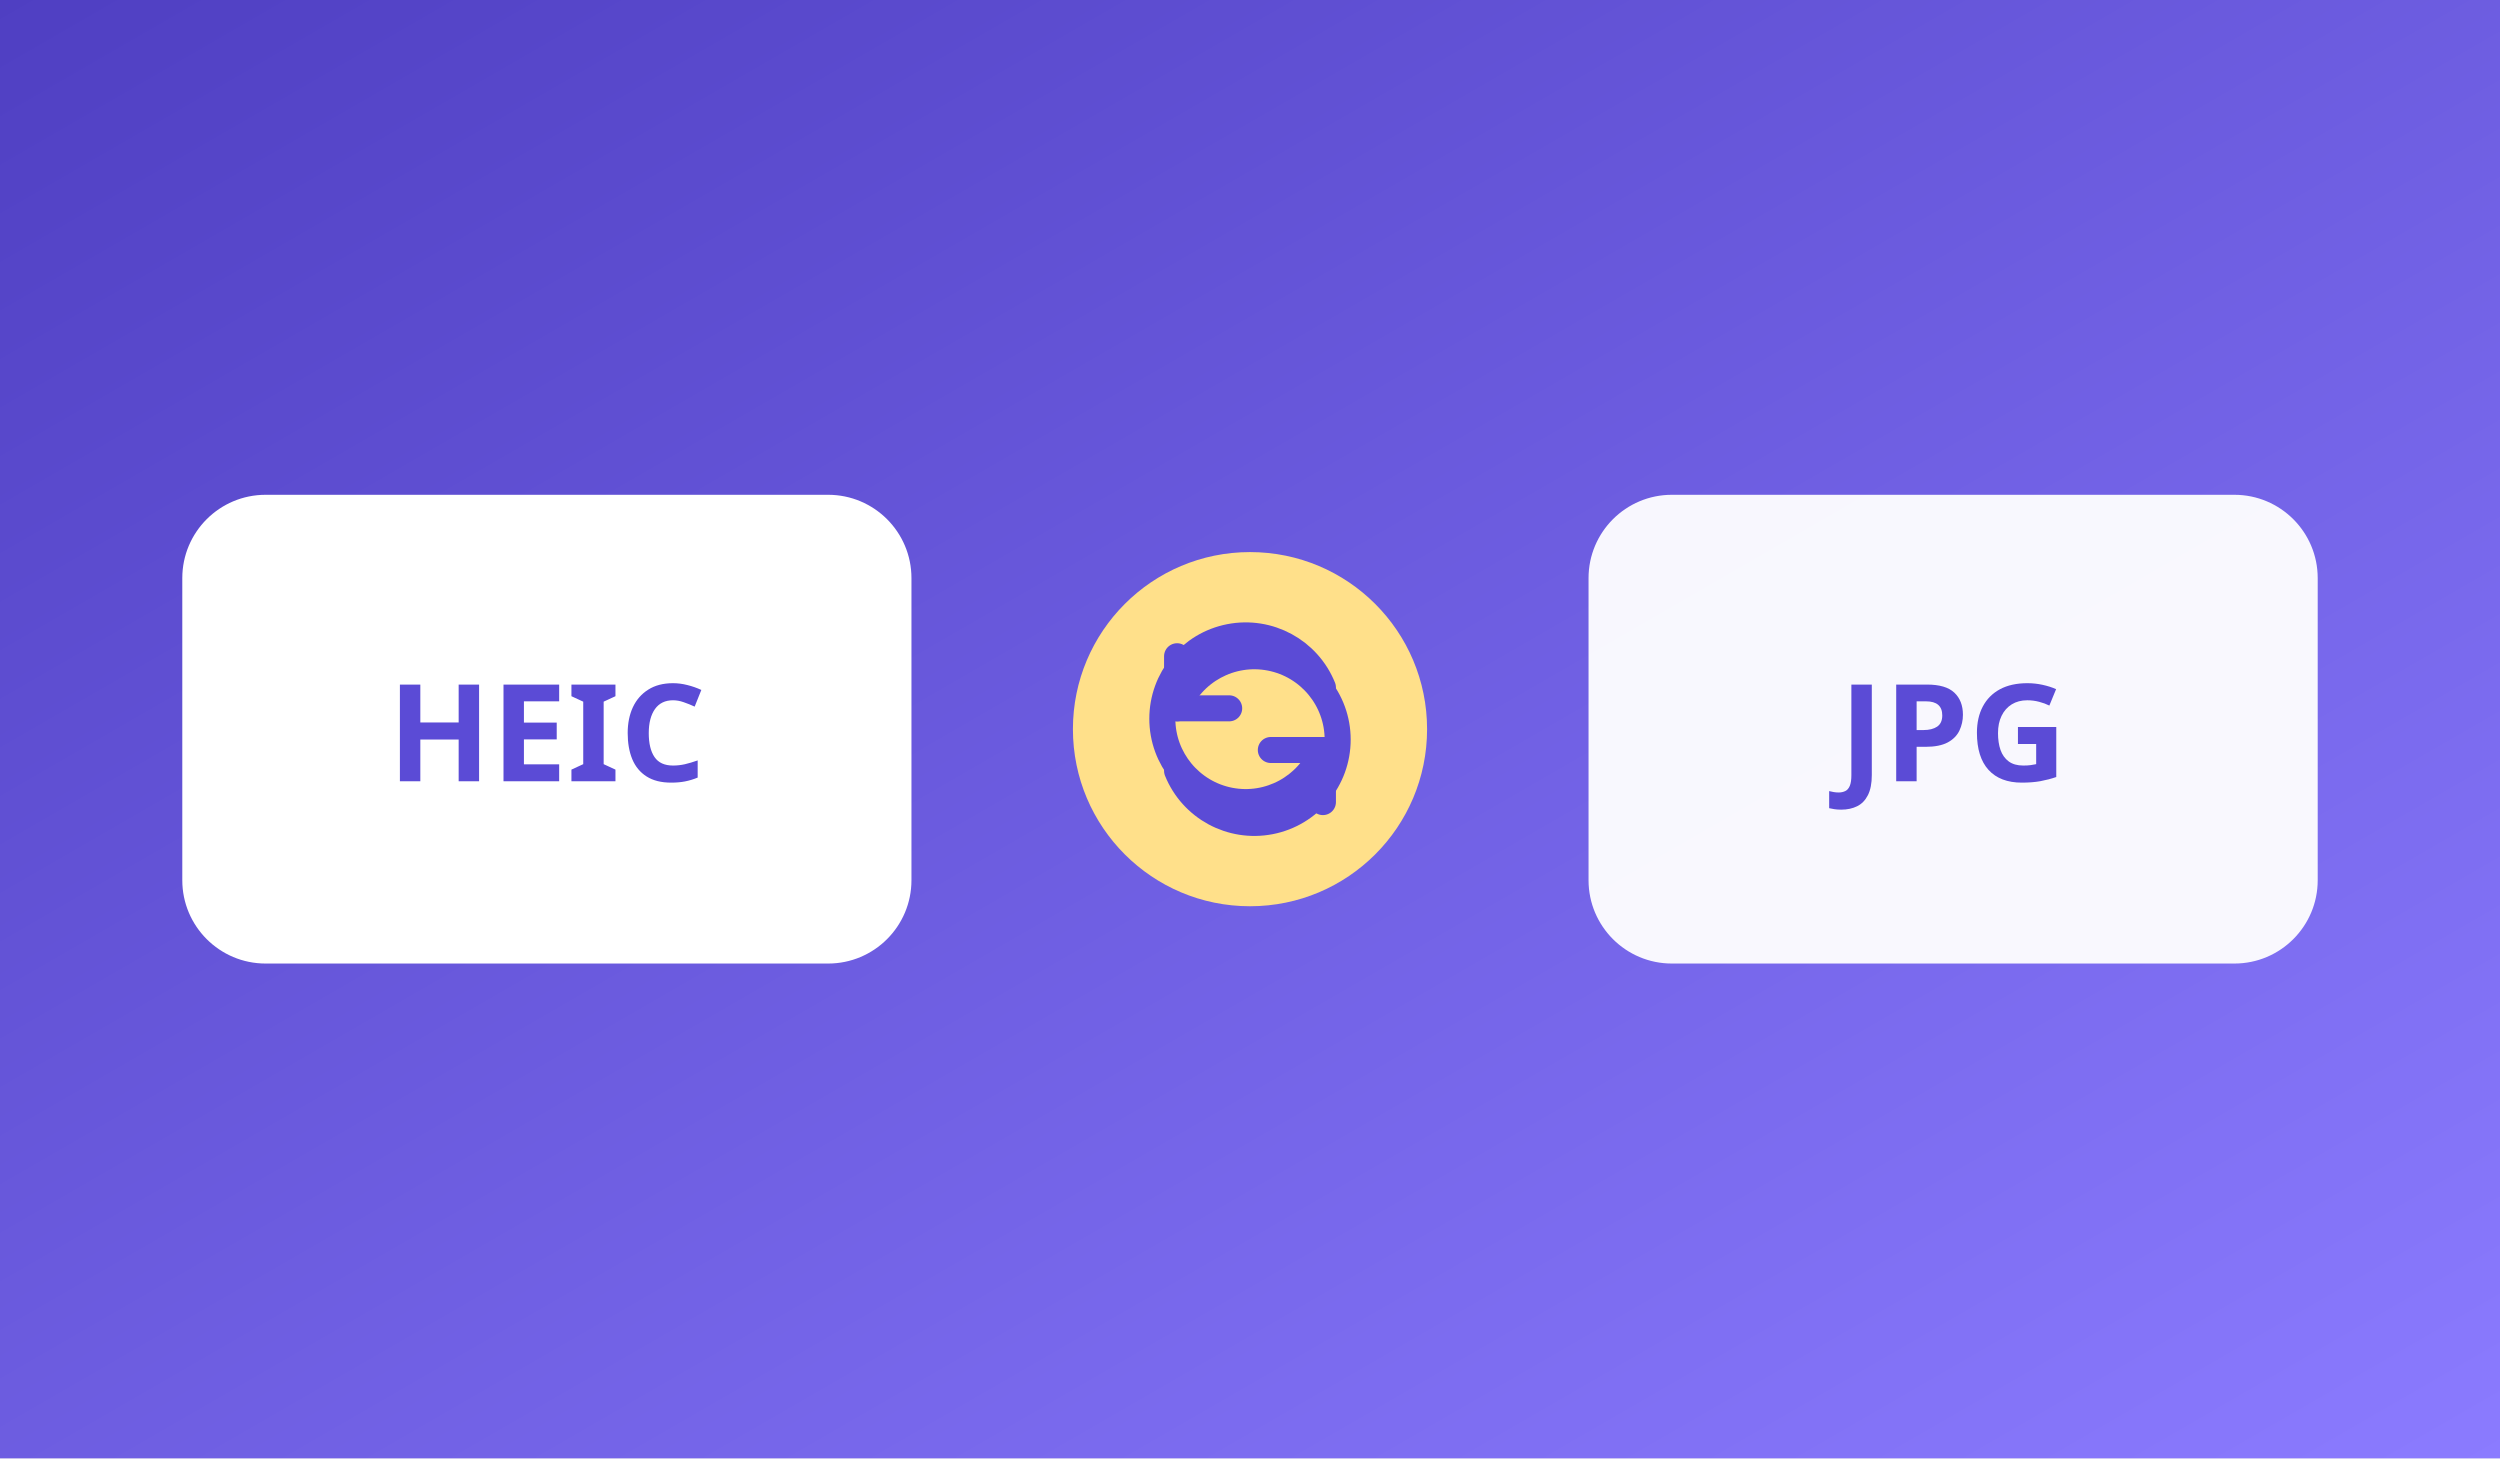
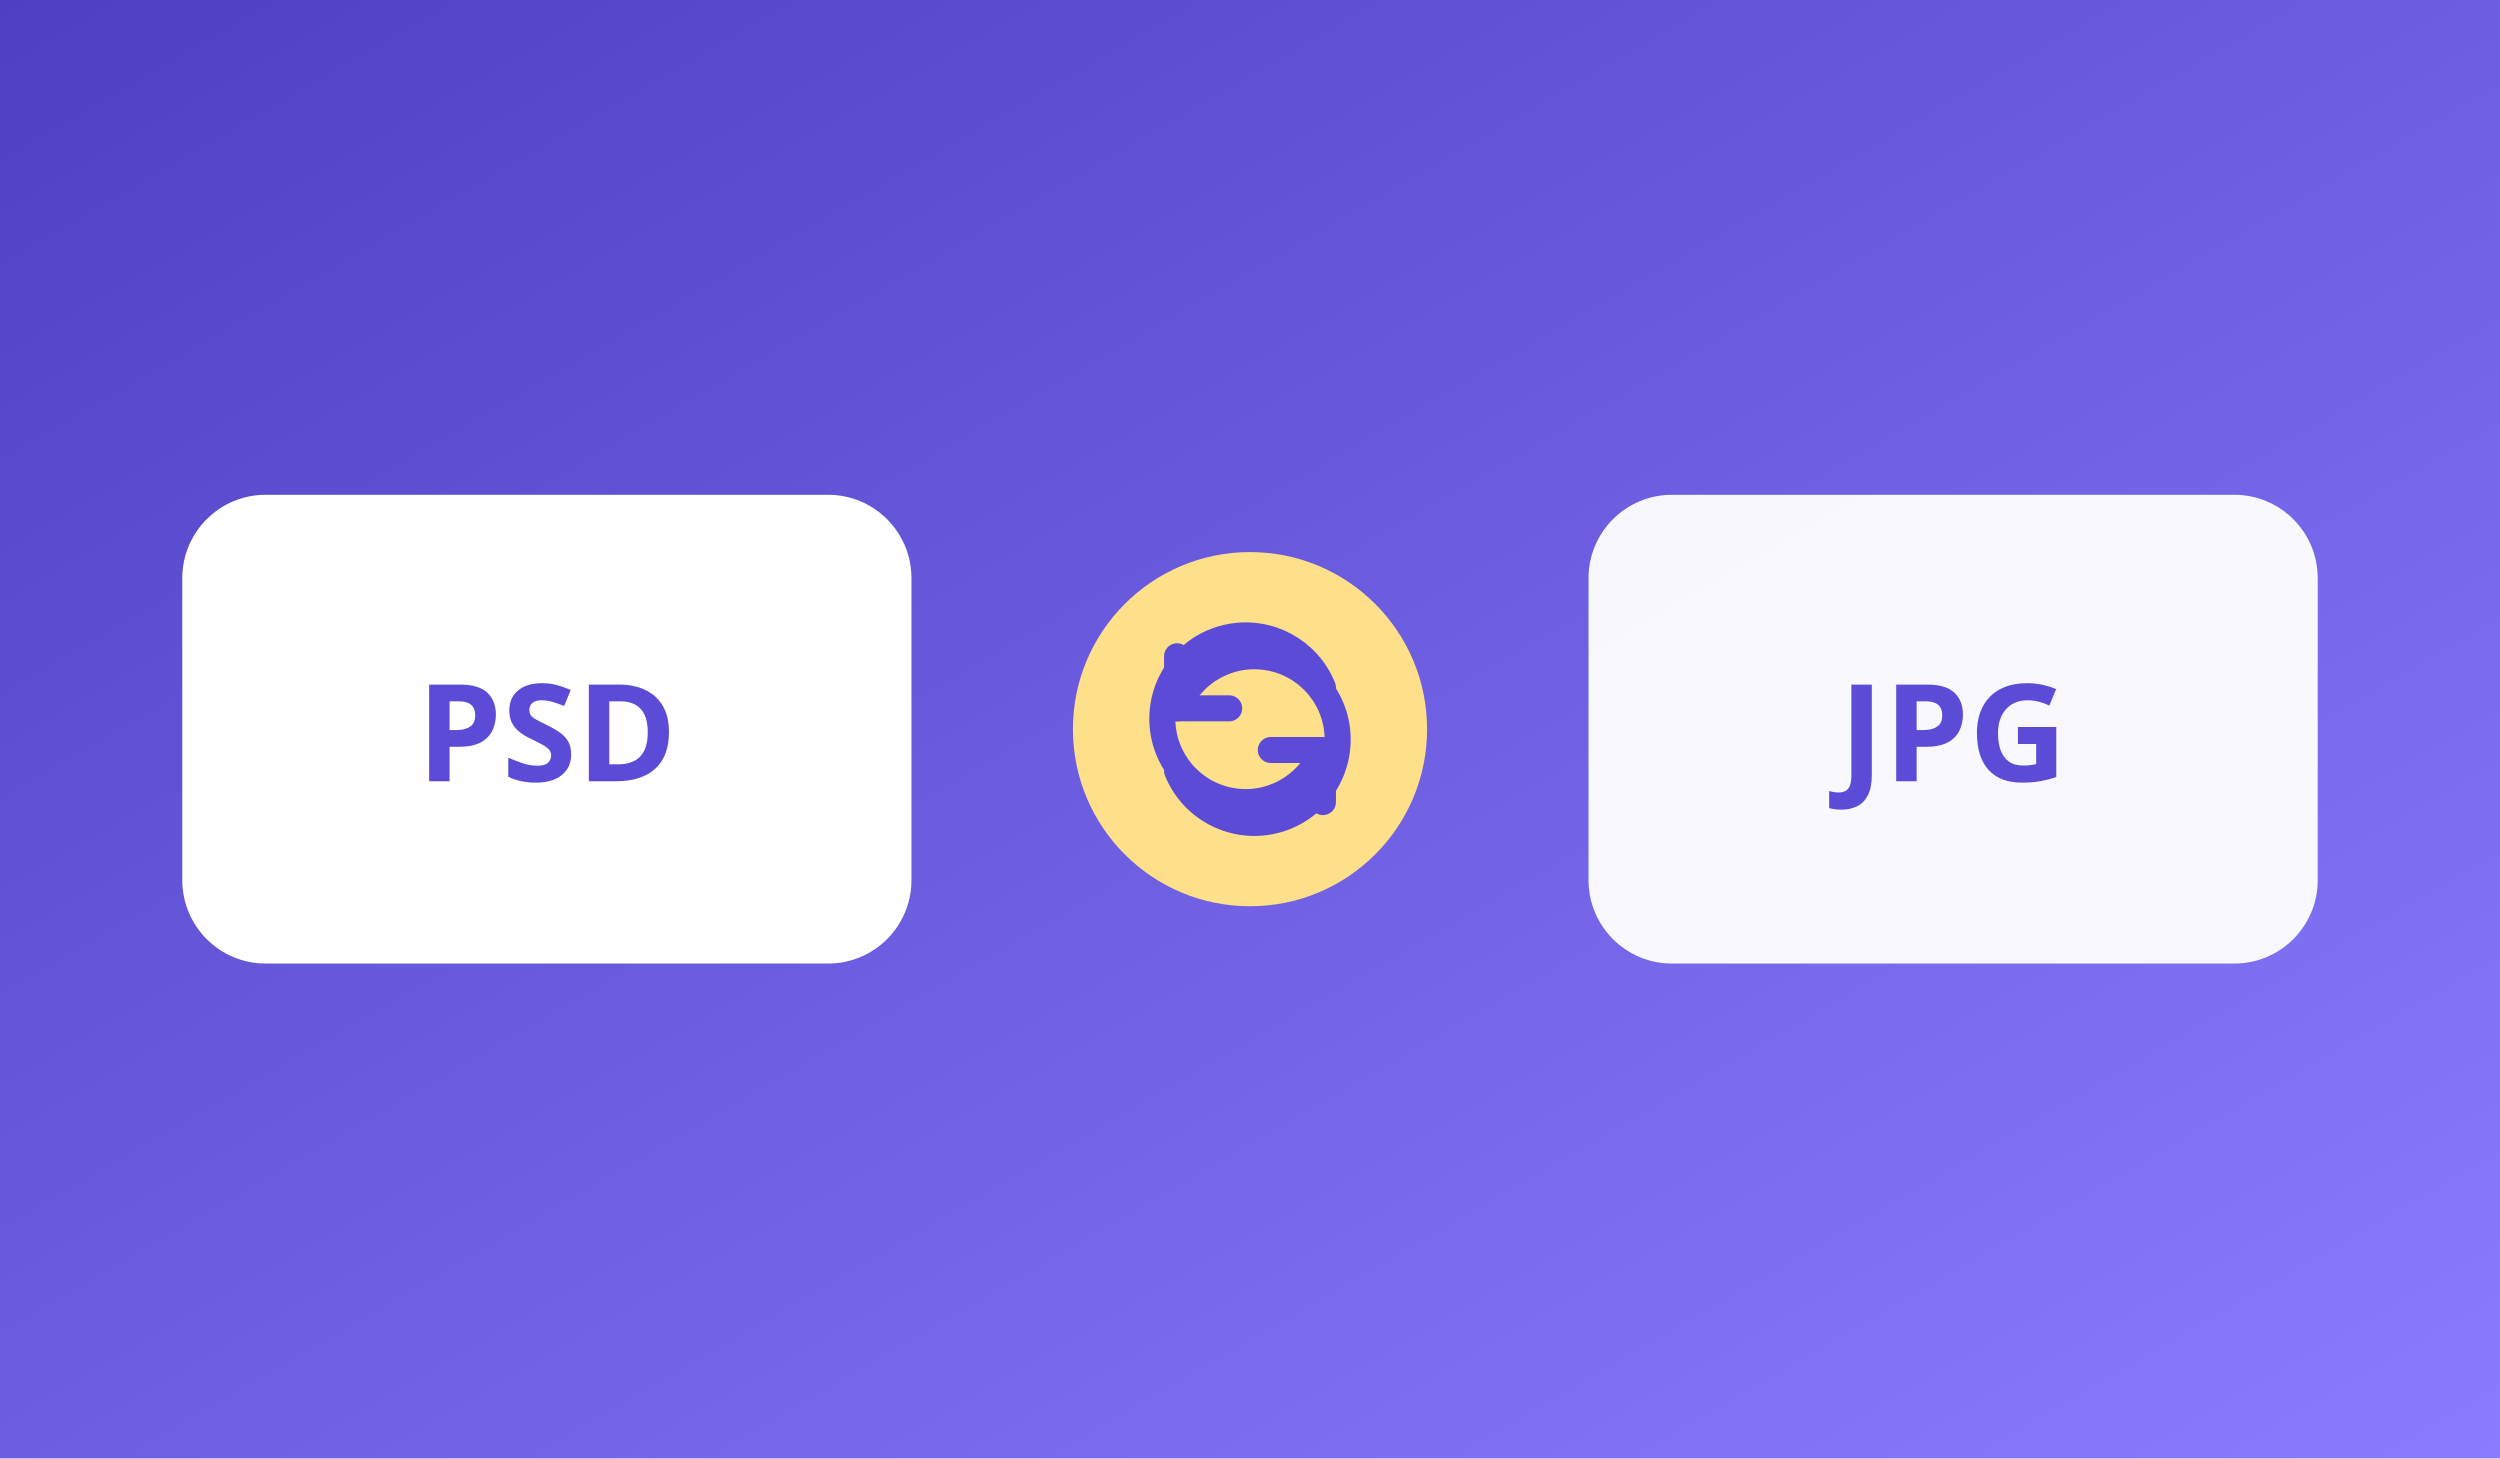
<svg xmlns="http://www.w3.org/2000/svg" viewBox="0 0 480 280">
  <defs>
    <linearGradient id="bg" x1="0" y1="0" x2="1" y2="1">
      <stop offset="0" stop-color="#4f3fc2" />
      <stop offset="1" stop-color="#8b7bff" />
    </linearGradient>
  </defs>
  <rect width="480" height="280" fill="url(#bg)" />
  <g transform="translate(105,140)">
    <rect x="-70" y="-45" width="140" height="90" rx="16" fill="#ffffff" />
-     <text x="0" y="10" text-anchor="middle" font-family="system-ui, sans-serif" font-weight="800" font-size="26" fill="#5b4bd6">HEIC</text>
+     <text x="0" y="10" text-anchor="middle" font-family="system-ui, sans-serif" font-weight="800" font-size="26" fill="#5b4bd6">PSD</text>
  </g>
  <g transform="translate(375,140)">
    <rect x="-70" y="-45" width="140" height="90" rx="16" fill="#ffffff" fill-opacity="0.95" />
    <text x="0" y="10" text-anchor="middle" font-family="system-ui, sans-serif" font-weight="800" font-size="26" fill="#5b4bd6">JPG</text>
  </g>
  <g transform="translate(240,140)">
    <circle r="34" fill="#ffe08a" />
    <path d="M-14 -4 A16 16 0 1 1 -14 8" stroke="#5b4bd6" stroke-width="5" fill="none" stroke-linecap="round" />
    <path d="M-14 -4 L-14 -14 M-14 -4 L-4 -4" stroke="#5b4bd6" stroke-width="5" fill="none" stroke-linecap="round" stroke-linejoin="round" />
    <path d="M14 4 A16 16 0 1 1 14 -8" stroke="#5b4bd6" stroke-width="5" fill="none" stroke-linecap="round" />
    <path d="M14 4 L14 14 M14 4 L4 4" stroke="#5b4bd6" stroke-width="5" fill="none" stroke-linecap="round" stroke-linejoin="round" />
  </g>
</svg>
